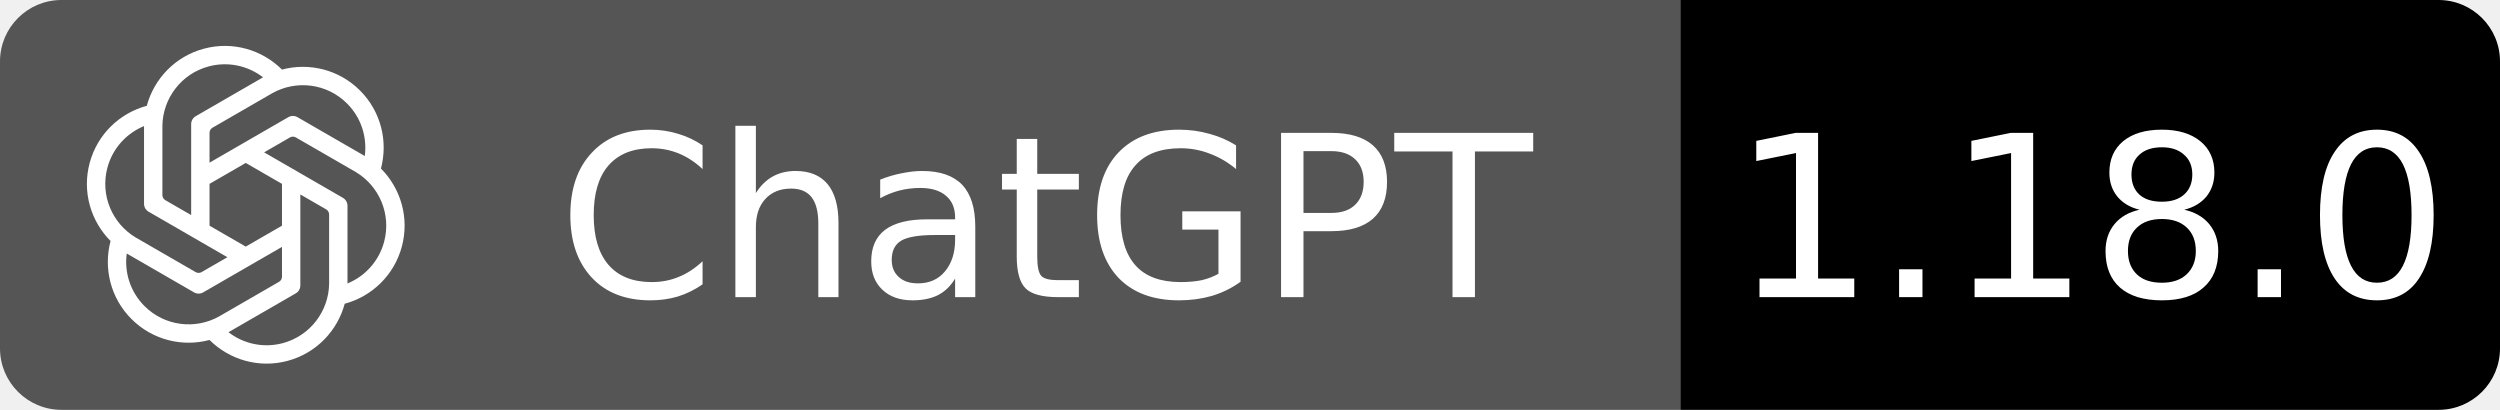
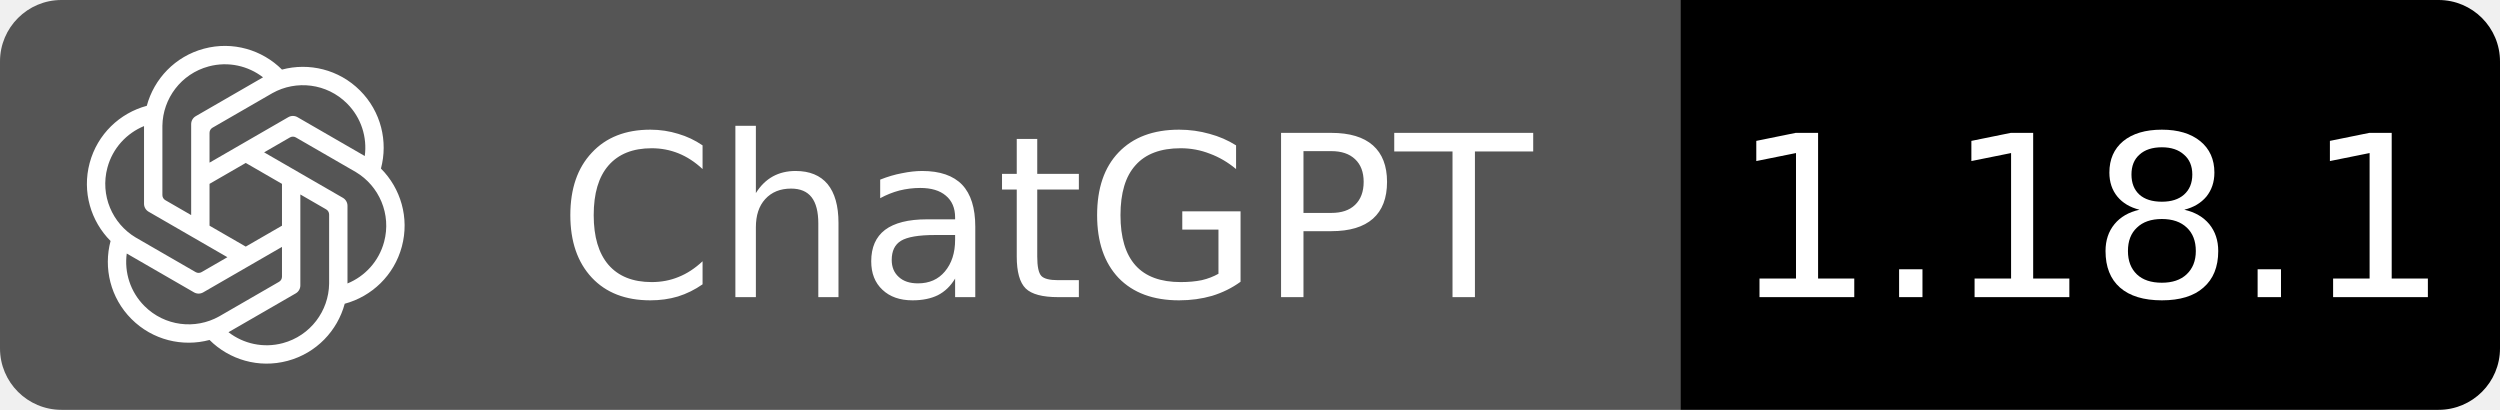
- <svg xmlns="http://www.w3.org/2000/svg" width="122" height="20" role="img" aria-label="ChatGPT plugin 1.18.0">
+ <svg xmlns="http://www.w3.org/2000/svg" width="122" height="20" role="img" aria-label="ChatGPT plugin 1.18.1">
  <clipPath id="r">
    <rect width="122" height="20" rx="3" />
  </clipPath>
  <g clip-path="url(#r)">
    <rect width="82" height="20" fill="#555" />
    <rect x="82" width="40" height="20" fill="#000" />
  </g>
  <svg x="4" y="2" width="16" height="16" viewBox="175 175 366 366" aria-hidden="true">
    <path d="M508.749 317.399C516.777 287.314 508.991 253.884 485.389 230.282C461.788 206.681 428.36 198.895 398.273 206.923C376.231 184.928 343.39 174.956 311.148 183.596C278.906 192.234 255.45 217.292 247.36 247.361C217.291 255.451 192.233 278.91 183.595 311.149C174.957 343.391 184.927 376.232 206.924 398.274C198.896 428.359 206.683 461.789 230.284 485.391C253.885 508.992 287.313 516.779 317.401 508.75C339.442 530.745 372.286 540.717 404.525 532.079C436.767 523.441 460.223 498.384 468.313 468.315C498.383 460.224 523.44 436.766 532.078 404.526C540.716 372.285 530.747 339.443 508.749 317.402V317.399ZM470.899 244.776C486.892 260.77 493.488 282.601 490.687 303.412L415.577 260.046C412.411 258.218 408.509 258.218 405.345 260.046L317.401 310.82V277.526C317.401 275.191 318.652 273.005 320.676 271.837L387.644 233.174C414.178 218.353 448.346 222.223 470.901 244.776H470.899ZM357.837 311.144L398.275 334.491V381.185L357.837 404.532L317.398 381.185V334.491L357.837 311.144ZM264.776 269.693C265.207 239.305 285.644 211.649 316.453 203.393C338.3 197.54 360.505 202.744 377.127 215.573L302.014 258.937C298.848 260.764 296.898 264.144 296.898 267.798V369.346L268.065 352.699C266.043 351.531 264.776 349.353 264.776 347.017V269.691V269.693ZM203.391 316.454C209.244 294.608 224.854 277.978 244.276 269.999V356.73C244.276 360.384 246.226 363.763 249.392 365.591L337.337 416.365L308.503 433.013C306.481 434.181 303.961 434.188 301.939 433.02L234.971 394.357C208.868 378.789 195.138 347.261 203.391 316.454ZM244.775 470.9C228.781 454.906 222.186 433.075 224.986 412.264L300.096 455.63C303.263 457.457 307.164 457.457 310.328 455.63L398.273 404.856V438.149C398.273 440.485 397.022 442.671 394.997 443.839L328.029 482.502C301.495 497.322 267.327 493.452 244.772 470.9H244.775ZM450.897 445.982C450.466 476.371 430.029 504.027 399.22 512.283C377.373 518.136 355.168 512.932 338.547 500.102L413.659 456.738C416.826 454.911 418.775 451.532 418.775 447.877V346.329L447.609 362.977C449.631 364.145 450.897 366.323 450.897 368.659V445.985V445.982ZM512.282 399.221C506.429 421.068 490.819 437.697 471.397 445.676V358.946C471.397 355.292 469.448 351.912 466.281 350.085L378.336 299.311L407.17 282.663C409.192 281.495 411.712 281.487 413.734 282.655L480.702 321.318C506.805 336.887 520.536 368.415 512.282 399.221Z" fill="#fff" />
  </svg>
  <g fill="#fff" text-anchor="middle" font-family="Verdana,Geneva,DejaVu Sans,sans-serif" font-size="11">
    <text x="51" y="14.5">ChatGPT</text>
-     <text x="102" y="14.5">1.18.0</text>
+     <text x="102" y="14.5">1.18.1</text>
  </g>
</svg>
